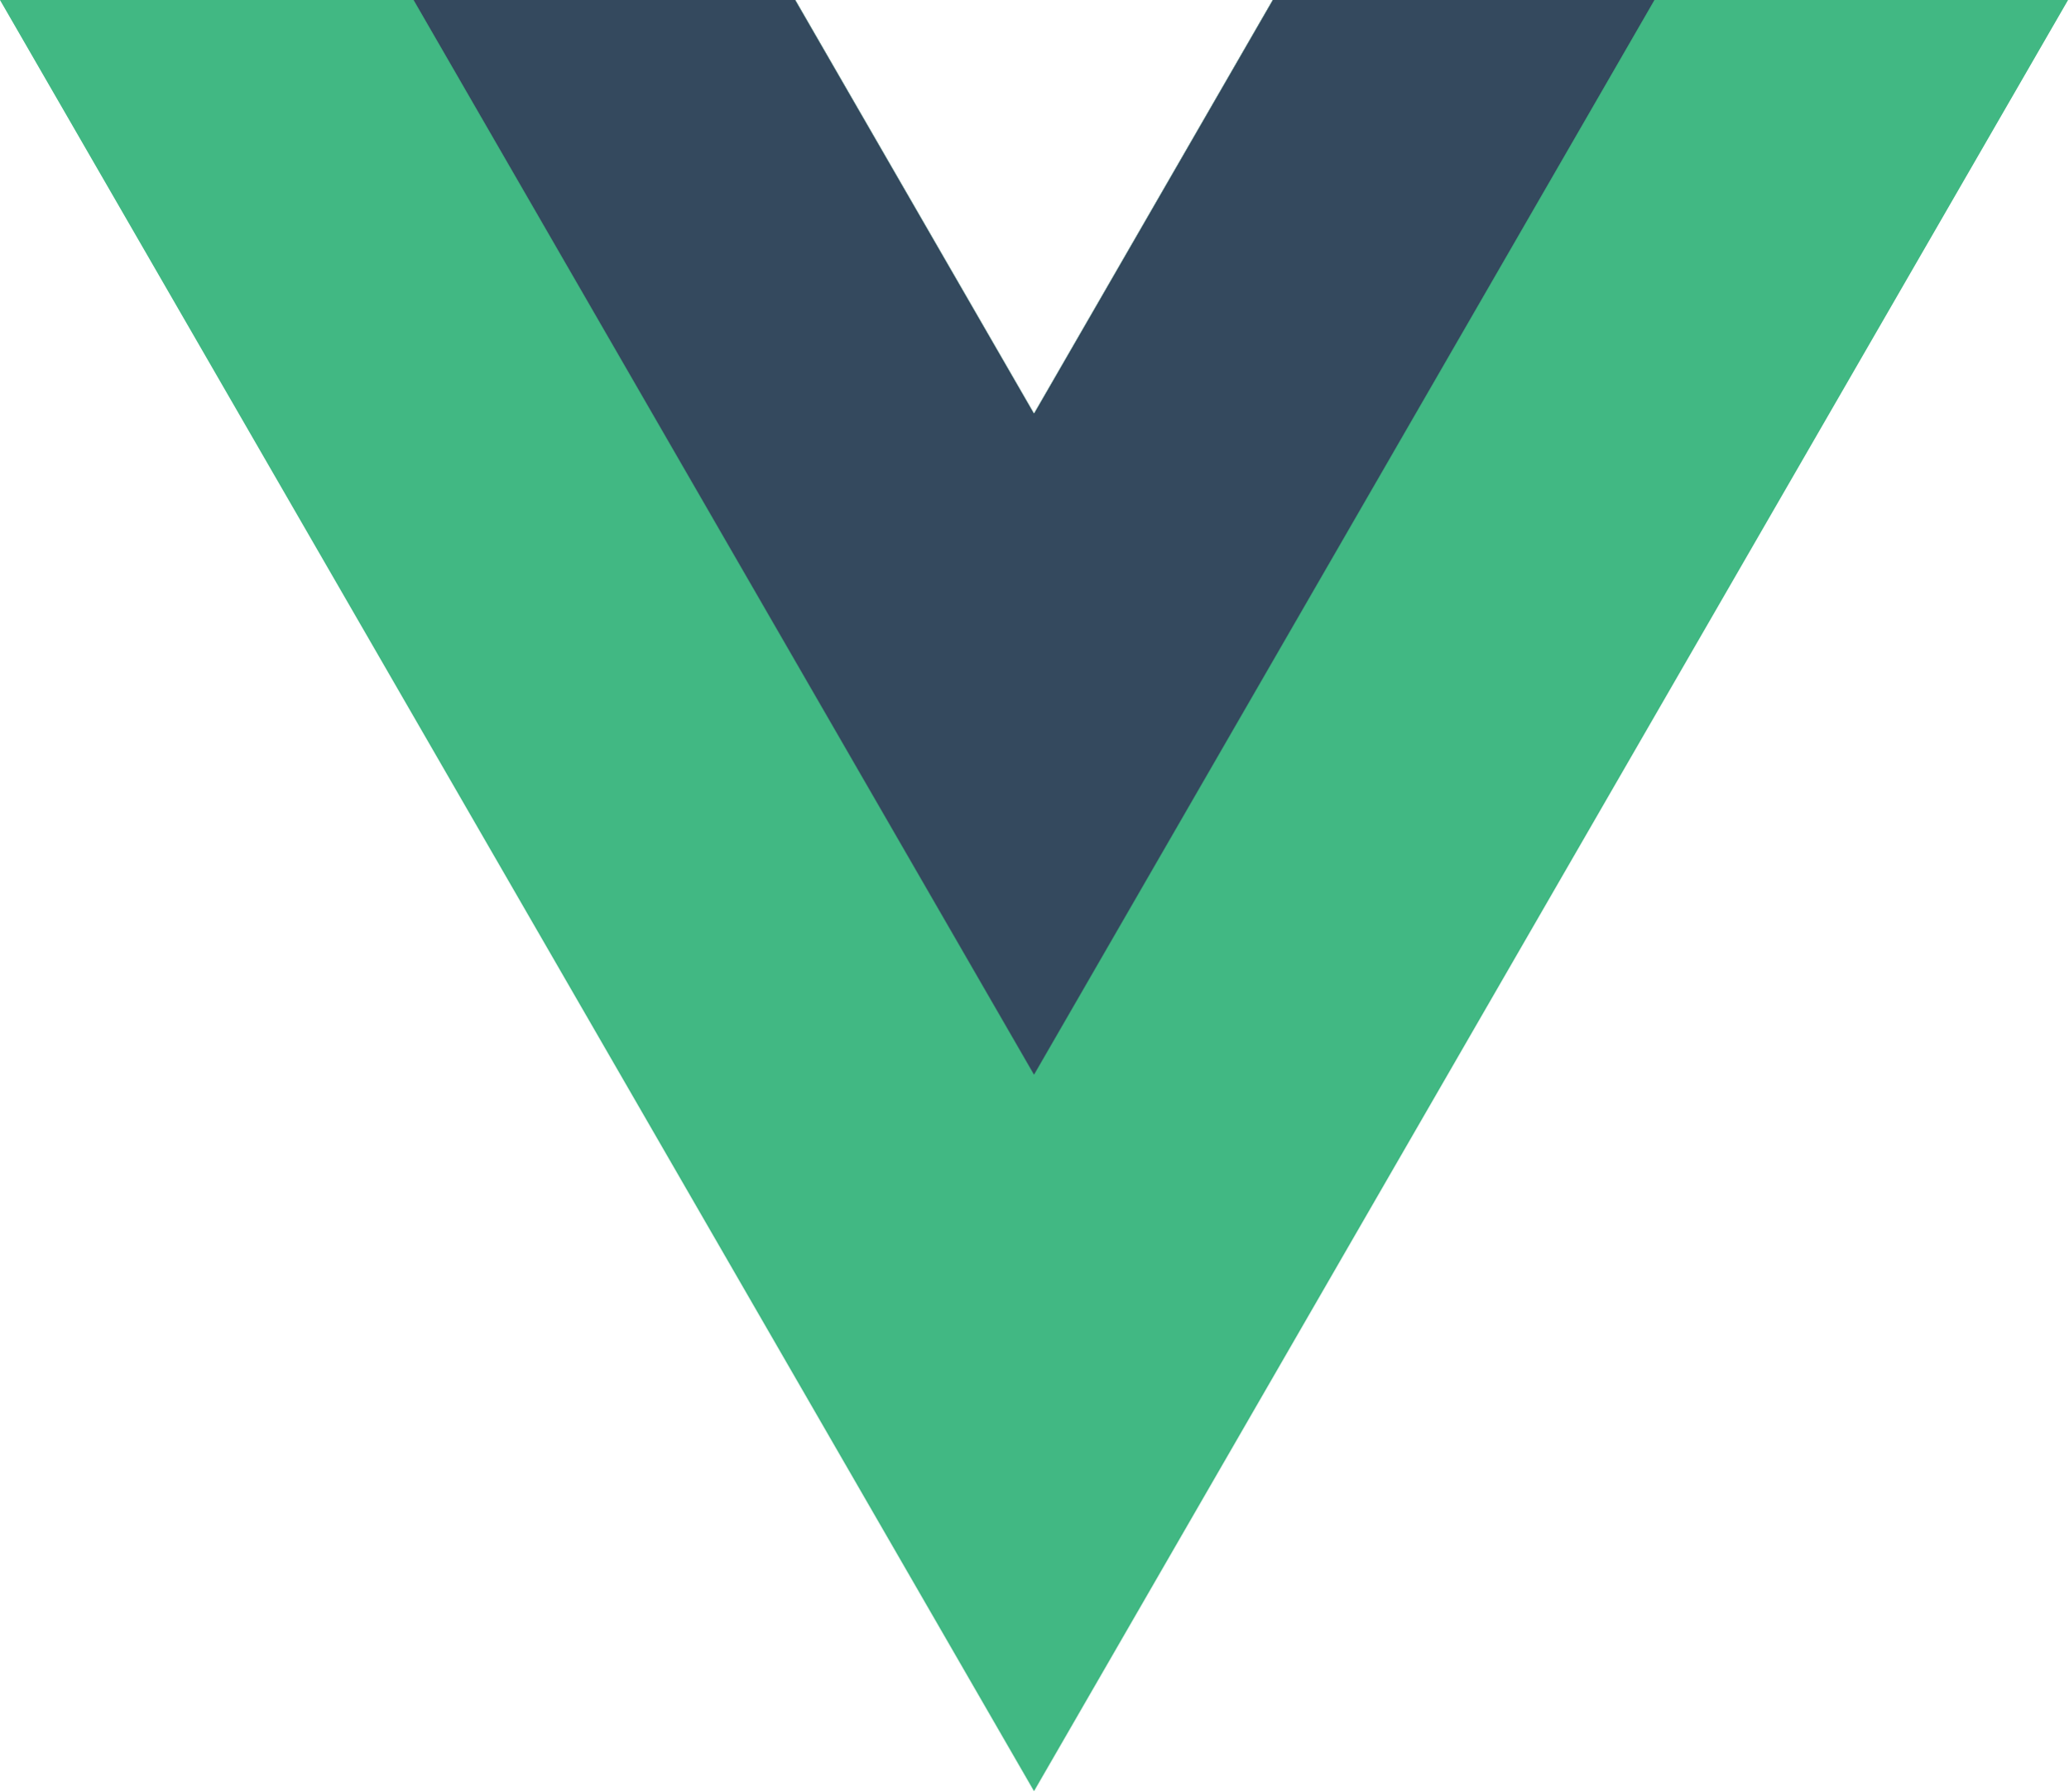
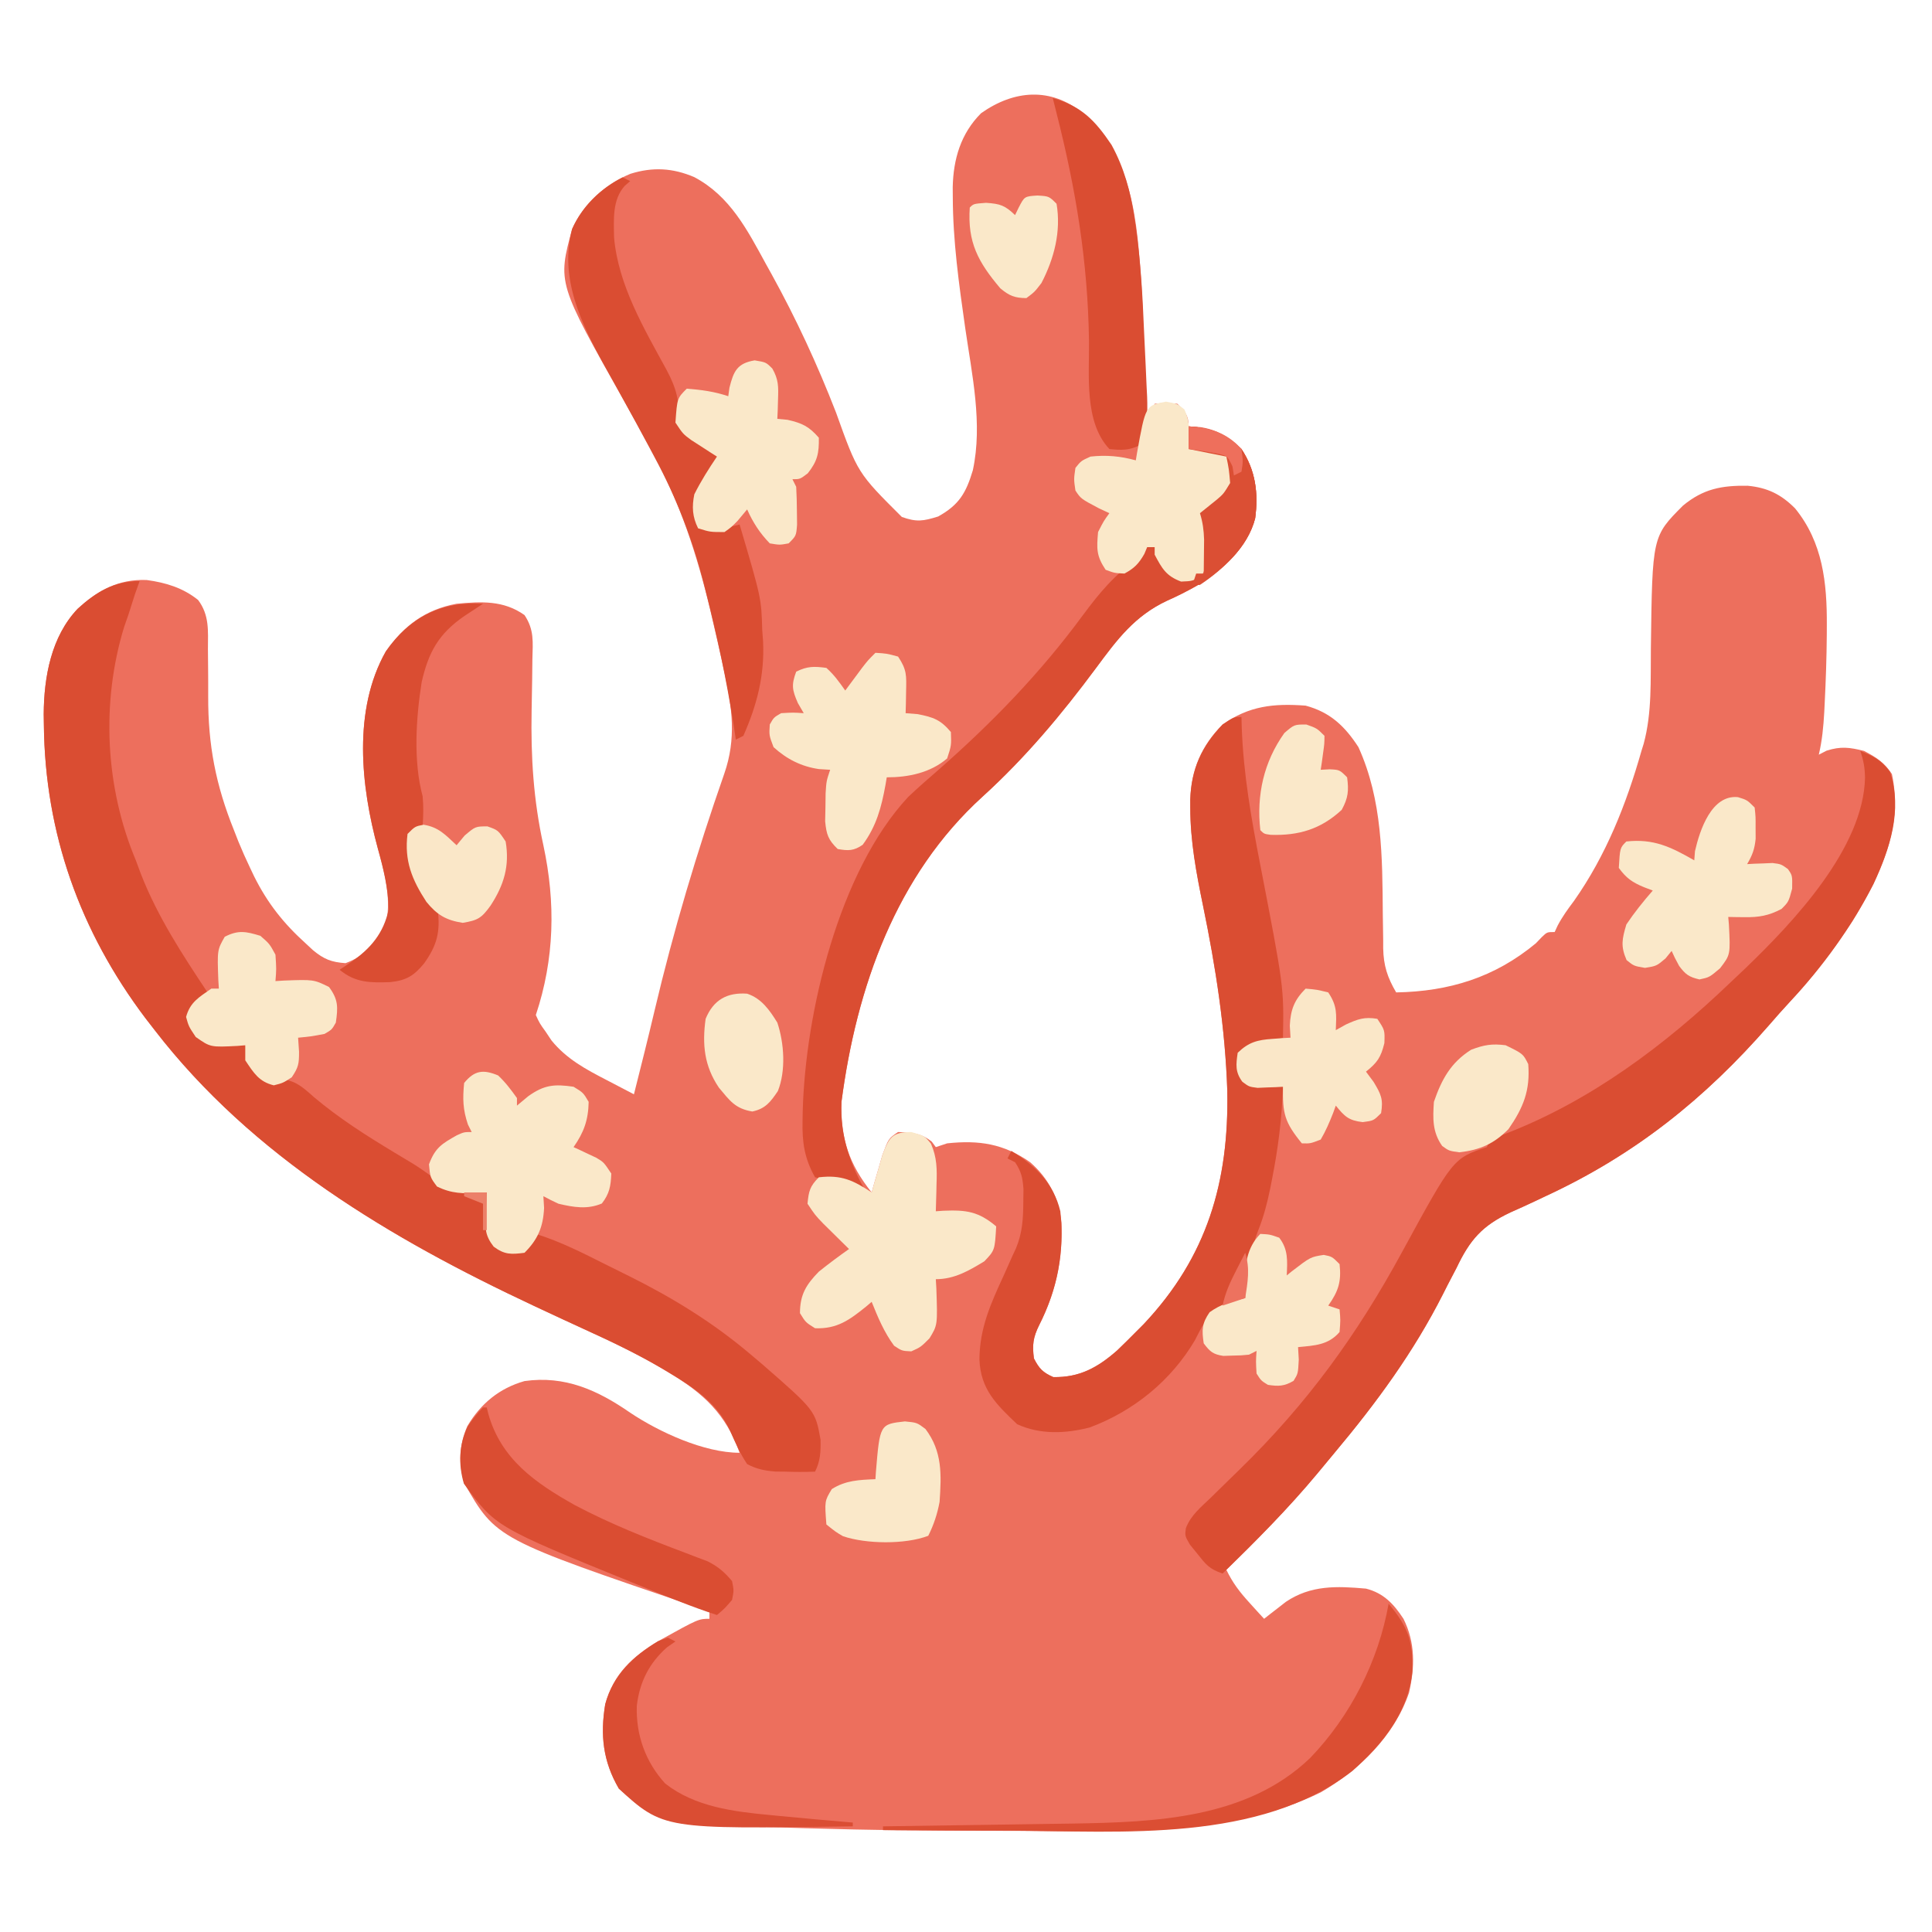
- <svg xmlns="http://www.w3.org/2000/svg" viewBox="0 0 261.76 226.69">
-   <path d="M161.096.001l-30.225 52.351L100.647.001H-.005l130.877 226.688L261.749.001z" fill="#41b883" />
-   <path d="M161.096.001l-30.225 52.351L100.647.001H52.346l78.526 136.01L209.398.001z" fill="#34495e" />
+ <svg xmlns="http://www.w3.org/2000/svg" version="1.1" width="512" height="512">
+   <path d="M0 0 C13.359 11.73 14.339 28.775 15.489 45.463 C16.17 56.974 16.206 68.474 16 80 C16.66 80 17.32 80 18 80 C18.33 79.01 18.66 78.02 19 77 C21.812 76.75 21.812 76.75 25 77 C27.04 79.04 28 80.083 28 83 C29.011 83.062 30.021 83.124 31.062 83.188 C35.588 83.848 38.726 85.862 42 89 C45.749 94.624 46.52 100.788 45.625 107.375 C43.572 115.299 36.889 121.112 30.125 125.25 C27.569 126.69 25.029 127.987 22.344 129.168 C13.672 133.217 9.033 139.503 3.473 147.014 C-5.642 159.302 -15.288 170.827 -26.625 181.125 C-49.521 201.928 -60.004 231.59 -64 262 C-64.373 271.524 -61.939 278.616 -56 286 C-55.746 285.096 -55.492 284.193 -55.23 283.262 C-54.714 281.492 -54.714 281.492 -54.188 279.688 C-53.851 278.516 -53.515 277.344 -53.168 276.137 C-51.52 271.711 -51.52 271.711 -49 270 C-45.377 270.129 -42.93 270.25 -40.062 272.562 C-39.712 273.037 -39.361 273.511 -39 274 C-38.01 273.67 -37.02 273.34 -36 273 C-27.552 272.1 -21.03 273.09 -14 278 C-9.051 282.331 -6.347 287.641 -5.68 294.102 C-5.356 303.841 -7.198 312.477 -11.613 321.18 C-13.223 324.453 -13.47 326.397 -13 330 C-11.614 332.7 -10.648 333.714 -7.875 334.938 C-0.923 335.089 3.916 332.404 9.062 327.875 C10.73 326.272 12.376 324.647 14 323 C14.691 322.308 15.382 321.616 16.094 320.902 C32.898 303.065 38.695 283.236 38.246 259.113 C37.706 242.491 35.162 226.256 31.812 210 C30.034 201.355 28.44 192.914 28.438 184.062 C28.435 183.343 28.433 182.623 28.431 181.881 C28.686 173.935 31.39 167.61 37 162 C44.059 157.035 50.563 156.376 59 157 C65.504 158.734 69.41 162.454 73 168 C79.372 182.03 79.337 197.168 79.456 212.253 C79.478 214.562 79.517 216.871 79.559 219.18 C79.559 220.225 79.559 220.225 79.559 221.292 C79.652 225.9 80.676 229.037 83 233 C97.057 232.743 109.091 229.045 120 220 C120.543 219.435 121.085 218.871 121.645 218.289 C123 217 123 217 125 217 C125.266 216.428 125.531 215.855 125.805 215.266 C127.058 212.891 128.512 210.895 130.125 208.75 C138.616 196.675 143.984 183.136 148 169 C148.291 168.065 148.291 168.065 148.589 167.11 C150.837 158.855 150.392 150.115 150.5 141.625 C150.877 112.142 150.877 112.142 159 104 C164.394 99.529 169.299 98.631 176.148 98.73 C181.387 99.226 185.018 101.004 188.719 104.73 C196.069 113.756 197.192 124.465 197.125 135.75 C197.122 136.565 197.12 137.381 197.117 138.221 C197.071 144.28 196.868 150.324 196.562 156.375 C196.523 157.165 196.484 157.955 196.444 158.769 C196.228 162.593 195.884 166.269 195 170 C195.681 169.649 196.361 169.299 197.062 168.938 C200.852 167.728 203.147 168.054 207 169 C210.239 170.711 212.377 172.037 214.375 175.125 C217.433 189.192 211.246 202.219 204 214 C199.014 221.678 193.564 228.835 187.301 235.523 C185.406 237.562 183.58 239.633 181.762 241.738 C164.767 261.211 146.28 275.994 122.863 286.875 C121.792 287.382 120.721 287.89 119.617 288.412 C117.506 289.405 115.384 290.373 113.248 291.312 C105.767 294.84 102.52 298.593 99 306 C98.206 307.524 97.411 309.048 96.613 310.57 C96.238 311.313 95.864 312.056 95.477 312.821 C87.64 328.324 77.739 341.811 66.601 355.09 C65.07 356.916 63.552 358.752 62.035 360.59 C54.536 369.584 46.379 377.827 38 386 C39.63 389.438 41.553 391.93 44.125 394.75 C44.849 395.549 45.574 396.348 46.32 397.172 C46.875 397.775 47.429 398.378 48 399 C48.519 398.59 49.039 398.18 49.574 397.758 C50.272 397.219 50.969 396.68 51.688 396.125 C52.372 395.591 53.056 395.058 53.762 394.508 C60.384 390.047 67.252 390.312 75 391 C79.678 392.187 82.34 395.047 84.938 399 C88.1 405.377 87.968 411.759 86.406 418.602 C82.47 430.081 73.29 438.993 63 445 C38.516 456.961 8.903 455.32 -17.646 455.196 C-20.506 455.185 -23.366 455.185 -26.226 455.186 C-41.489 455.185 -56.74 454.995 -71.996 454.539 C-72.684 454.519 -73.372 454.499 -74.081 454.478 C-112.775 453.321 -112.775 453.321 -123 444 C-127.205 436.792 -127.959 429.821 -126.609 421.629 C-124.444 413.619 -119.234 408.805 -112.211 404.723 C-101.879 399 -101.879 399 -99 399 C-99 398.34 -99 397.68 -99 397 C-99.854 396.722 -100.708 396.445 -101.588 396.159 C-155.519 377.842 -155.519 377.842 -164 363 C-165.464 357.687 -165.363 352.979 -163.141 347.918 C-159.608 341.978 -154.665 337.888 -148 336 C-137.302 334.491 -128.672 338.372 -120 344.375 C-112.322 349.512 -100.4 355 -91 355 C-94.59 344.796 -100.58 339.216 -109.77 333.734 C-110.423 333.344 -111.077 332.953 -111.751 332.55 C-118.378 328.666 -125.248 325.407 -132.233 322.227 C-135.959 320.527 -139.669 318.793 -143.379 317.059 C-144.117 316.714 -144.856 316.369 -145.617 316.013 C-183.357 298.323 -220.186 276.474 -246 243 C-246.803 241.964 -247.606 240.927 -248.434 239.859 C-265.799 216.851 -275.082 190.857 -275.375 162.062 C-275.389 161.128 -275.403 160.193 -275.417 159.23 C-275.349 149.379 -273.433 138.731 -266.434 131.348 C-261.11 126.477 -255.558 123.392 -248.117 123.711 C-243.03 124.406 -238.528 125.777 -234.5 129 C-231.473 133.036 -231.881 137.163 -231.895 141.973 C-231.881 143.613 -231.866 145.253 -231.85 146.893 C-231.827 149.453 -231.812 152.011 -231.825 154.572 C-231.872 167.452 -229.814 178.056 -225 190 C-224.612 190.994 -224.225 191.988 -223.825 193.011 C-222.866 195.359 -221.843 197.65 -220.75 199.938 C-220.375 200.724 -220 201.51 -219.614 202.321 C-216.112 209.331 -211.848 214.726 -206 220 C-205.359 220.596 -204.719 221.191 -204.059 221.805 C-201.165 224.2 -199.193 224.986 -195.438 225.25 C-189.816 223.206 -187.182 219.363 -184.562 214.125 C-183.38 207.558 -185.114 201.193 -186.867 194.859 C-191.378 178.34 -193.524 158.146 -184.75 142.625 C-179.986 135.805 -174.249 131.528 -166 130 C-159.48 129.395 -153.548 129.058 -148 133 C-145.391 136.914 -145.802 140.137 -145.91 144.664 C-145.931 146.445 -145.951 148.227 -145.971 150.008 C-146.014 152.794 -146.062 155.579 -146.116 158.365 C-146.341 170.635 -145.632 182.003 -143 194 C-139.725 209.256 -140.037 224.112 -145 239 C-143.977 241.216 -143.977 241.216 -142.375 243.438 C-141.867 244.199 -141.359 244.961 -140.836 245.746 C-136.823 250.672 -131.728 253.386 -126.188 256.25 C-124.905 256.919 -123.623 257.588 -122.341 258.257 C-121.239 258.832 -120.136 259.407 -119 260 C-117.141 252.63 -115.287 245.26 -113.543 237.862 C-108.504 216.514 -102.302 195.782 -95.072 175.074 C-91.814 165.734 -92.959 157.538 -95.062 148 C-95.286 146.971 -95.509 145.942 -95.739 144.882 C-96.471 141.583 -97.229 138.291 -98 135 C-98.257 133.898 -98.514 132.797 -98.779 131.662 C-102.304 116.87 -106.752 103.38 -114 90 C-114.407 89.248 -114.813 88.496 -115.232 87.722 C-117.292 83.94 -119.387 80.179 -121.504 76.43 C-139.25 44.997 -139.25 44.997 -135.379 30.707 C-132.443 23.96 -126.682 18.865 -119.938 16.062 C-114.017 14.204 -108.711 14.512 -103.031 16.926 C-93.523 21.954 -88.969 30.912 -84 40 C-83.535 40.836 -83.071 41.673 -82.592 42.534 C-75.983 54.496 -70.395 66.588 -65.444 79.323 C-59.702 95.345 -59.702 95.345 -48 107 C-44.063 108.394 -42.383 108.119 -38.375 106.875 C-32.808 103.782 -30.98 100.615 -29.188 94.625 C-26.522 82.306 -29.435 69.209 -31.214 56.882 C-32.862 45.329 -34.482 33.817 -34.5 22.125 C-34.506 21.29 -34.512 20.456 -34.518 19.595 C-34.362 12.171 -32.379 5.379 -27 0 C-18.259 -6.175 -8.504 -6.958 0 0 Z " fill="#ED6F5D" transform="translate(287,30)" />
+   <path d="M0 0 C-0.412 1.155 -0.825 2.31 -1.25 3.5 C-1.836 5.332 -2.419 7.166 -3 9 C-3.36 10.025 -3.719 11.05 -4.09 12.105 C-10.262 32.248 -9.109 54.675 -1 74 C-0.555 75.198 -0.111 76.395 0.348 77.629 C4.731 88.861 11.333 99 18 109 C17.319 109.516 16.639 110.031 15.938 110.562 C13.615 112.954 13.615 112.954 14.062 116.625 C14.675 120.255 14.675 120.255 18 122 C20.509 122.456 20.509 122.456 23.188 122.625 C24.089 122.7 24.99 122.775 25.918 122.852 C26.949 122.925 26.949 122.925 28 123 C28.454 124.114 28.907 125.228 29.375 126.375 C30.725 129.962 30.725 129.962 33 132 C34.07 131.945 35.14 131.889 36.242 131.832 C40.864 132.039 42.838 133.733 46.125 136.688 C52.864 142.374 60.083 146.951 67.627 151.495 C68.481 152.01 69.335 152.524 70.215 153.055 C71.035 153.548 71.855 154.041 72.7 154.549 C74.82 155.886 76.797 157.315 78.789 158.832 C82 161 83.638 161.656 87.438 161.812 C88.302 161.86 89.167 161.908 90.059 161.957 C90.699 161.971 91.34 161.985 92 162 C92.056 163.247 92.056 163.247 92.113 164.52 C92.179 165.606 92.245 166.693 92.312 167.812 C92.371 168.891 92.429 169.97 92.488 171.082 C92.775 173.979 92.775 173.979 94.355 175.859 C96.97 177.673 98.92 177.449 102 177 C103.913 175.119 103.913 175.119 105 173 C111.563 175.032 117.545 178.105 123.666 181.175 C125.661 182.174 127.661 183.163 129.662 184.15 C141.34 189.96 152.03 196.531 162 205 C162.932 205.785 163.864 206.57 164.824 207.379 C179.071 219.799 179.071 219.799 180.457 227.559 C180.513 230.728 180.427 233.147 179 236 C176.305 236.1 173.691 236.095 171 236 C169.739 235.988 169.739 235.988 168.453 235.977 C165.559 235.722 163.583 235.353 161 234 C159.092 231.147 157.819 228.246 156.457 225.098 C153.024 217.799 147.004 213.793 140.238 209.746 C139.584 209.355 138.929 208.963 138.255 208.56 C131.627 204.669 124.755 201.409 117.767 198.227 C114.041 196.527 110.331 194.793 106.621 193.059 C105.883 192.714 105.144 192.369 104.383 192.013 C66.643 174.323 29.814 152.474 4 119 C3.197 117.964 2.394 116.927 1.566 115.859 C-15.799 92.851 -25.082 66.857 -25.375 38.062 C-25.389 37.128 -25.403 36.193 -25.417 35.23 C-25.349 25.379 -23.433 14.731 -16.434 7.348 C-11.53 2.861 -6.808 0 0 0 Z " fill="#DA4D32" transform="translate(37,154)" />
+   <path d="M0 0 C3.512 1.405 5.62 2.48 7.875 5.562 C11.236 15.833 7.866 25.72 3.527 35.227 C-2.372 46.69 -9.896 57.122 -18.699 66.523 C-20.594 68.562 -22.42 70.633 -24.238 72.738 C-41.233 92.211 -59.72 106.994 -83.137 117.875 C-84.208 118.382 -85.279 118.89 -86.383 119.412 C-88.494 120.405 -90.616 121.373 -92.752 122.312 C-100.233 125.84 -103.48 129.593 -107 137 C-107.794 138.524 -108.589 140.048 -109.387 141.57 C-109.762 142.313 -110.136 143.056 -110.523 143.821 C-118.361 159.326 -128.264 172.813 -139.403 186.095 C-140.922 187.907 -142.426 189.73 -143.93 191.555 C-151.73 200.927 -160.275 209.492 -169 218 C-172.55 216.817 -173.456 215.583 -175.75 212.688 C-176.701 211.518 -176.701 211.518 -177.672 210.324 C-179 208 -179 208 -178.742 206.033 C-177.486 202.592 -174.682 200.362 -172.094 197.871 C-171.196 196.986 -171.196 196.986 -170.279 196.084 C-168.36 194.195 -166.431 192.315 -164.5 190.438 C-146.599 172.991 -133.376 154.765 -121.441 132.807 C-107.904 107.968 -107.904 107.968 -99 105 C-98.67 104.34 -98.34 103.68 -98 103 C-96.312 102.246 -96.312 102.246 -94 101.438 C-71.491 92.763 -51.789 77.998 -34.492 61.429 C-33.118 60.113 -31.734 58.81 -30.348 57.508 C-17.561 45.186 0.833 25.713 1.25 7.125 C1.191 4.375 0.888 2.664 0 0 Z " fill="#DA4D32" transform="translate(493,199)" />
+   <path d="M0 0 C0.027 0.973 0.053 1.945 0.08 2.948 C0.541 15.191 2.6 26.93 4.938 38.938 C11.25 71.611 11.25 71.611 11 85 C10.29 85.205 9.579 85.41 8.848 85.621 C7.929 85.891 7.009 86.16 6.062 86.438 C5.146 86.704 4.229 86.971 3.285 87.246 C1.06 87.79 1.06 87.79 0 89 C-0.25 91.958 -0.25 91.958 0 95 C2.398 97.398 3.333 97.343 6.625 97.625 C7.442 97.7 8.26 97.775 9.102 97.852 C10.041 97.925 10.041 97.925 11 98 C10.725 106.295 9.735 114.245 8.125 122.375 C7.883 123.622 7.883 123.622 7.636 124.894 C6.832 128.797 5.895 132.448 4.406 136.148 C2.933 139.854 2.612 143.258 2.375 147.25 C1.914 150.938 1.914 150.938 1 154 C-1.185 155.641 -3.099 156.205 -5.707 156.98 C-9.438 158.64 -10.488 161.722 -12.352 165.207 C-18.685 175.938 -28.627 183.982 -40.25 188.305 C-46.717 189.94 -53.318 190.219 -59.438 187.438 C-64.994 182.152 -69.117 178.204 -69.438 170.312 C-69.391 161.948 -66.439 155.459 -63 148 C-62.228 146.271 -61.457 144.542 -60.688 142.812 C-60.382 142.159 -60.076 141.505 -59.762 140.832 C-58.043 136.699 -57.838 132.97 -57.812 128.5 C-57.798 127.376 -57.784 126.252 -57.77 125.094 C-57.992 122.107 -58.345 120.462 -60 118 C-60.66 117.67 -61.32 117.34 -62 117 C-61.505 116.01 -61.505 116.01 -61 115 C-54.633 118.907 -49.793 123.53 -48 131 C-46.875 141.771 -48.716 151.527 -53.613 161.18 C-55.223 164.453 -55.47 166.397 -55 170 C-53.614 172.7 -52.648 173.714 -49.875 174.938 C-42.923 175.089 -38.084 172.404 -32.938 167.875 C-31.27 166.272 -29.624 164.647 -28 163 C-26.964 161.962 -26.964 161.962 -25.906 160.902 C-9.102 143.065 -3.305 123.236 -3.754 99.113 C-4.294 82.491 -6.838 66.256 -10.188 50 C-11.966 41.355 -13.56 32.914 -13.562 24.062 C-13.565 23.343 -13.567 22.623 -13.569 21.881 C-13.309 13.777 -10.501 7.776 -5 2 C-2 0 -2 0 0 0 Z " fill="#DA4D32" transform="translate(329,190)" />
+   <path d="M0 0 C5.896 0.361 9.698 1.876 14 6 C17.749 11.624 18.52 17.788 17.625 24.375 C15.572 32.299 8.889 38.112 2.125 42.25 C-0.431 43.69 -2.971 44.987 -5.656 46.168 C-14.328 50.217 -18.967 56.503 -24.527 64.014 C-33.642 76.302 -43.288 87.827 -54.625 98.125 C-77.521 118.928 -88.004 148.59 -92 179 C-92.35 187.464 -90.085 194.607 -86 202 C-86.66 201.691 -87.32 201.381 -88 201.062 C-90.707 200.104 -92.334 199.915 -95.125 199.812 C-96.404 199.544 -97.683 199.276 -99 199 C-101.839 193.985 -102.459 189.624 -102.312 183.875 C-102.3 183.125 -102.287 182.375 -102.274 181.602 C-101.599 155.431 -92.687 117.857 -74.285 98.16 C-71.642 95.661 -68.907 93.284 -66.161 90.898 C-51.917 78.386 -39.246 65.287 -28 50 C-23.672 44.177 -19.622 39.233 -13.566 35.156 C-11.845 34.069 -11.845 34.069 -11 32 C-10.34 32 -9.68 32 -9 32 C-8.464 33.134 -7.928 34.269 -7.375 35.438 C-5.68 38.424 -5.366 38.88 -1.938 40 C1.063 40.155 1.063 40.155 4 39 C4.027 37.083 4.046 35.167 4.062 33.25 C4.074 32.183 4.086 31.115 4.098 30.016 C4.015 27.466 3.746 25.421 3 23 C4.497 21.796 5.995 20.591 7.492 19.387 C9.253 17.877 9.253 17.877 11 15 C10.683 11.361 10.683 11.361 10 8 C5.05 7.01 5.05 7.01 0 6 C0 4.02 0 2.04 0 0 Z " fill="#DA4D32" transform="translate(315,113)" />
+   <path d="M0 0 C3.5 1 3.5 1 5.207 3.074 C6.818 6.72 6.833 9.911 6.688 13.812 C6.667 14.852 6.667 14.852 6.646 15.912 C6.611 17.608 6.558 19.304 6.5 21 C7.152 20.954 7.805 20.907 8.477 20.859 C14.58 20.607 17.797 21.039 22.5 25 C22.135 31.328 22.135 31.328 19.375 34.25 C15.263 36.753 11.424 39 6.5 39 C6.546 39.797 6.593 40.593 6.641 41.414 C6.972 51.157 6.972 51.157 4.812 54.688 C2.5 57 2.5 57 0 58.125 C-2.5 58 -2.5 58 -4.562 56.625 C-7.22 53.024 -8.838 49.138 -10.5 45 C-11.244 45.632 -11.244 45.632 -12.004 46.277 C-16.361 49.791 -19.652 52.225 -25.5 52 C-28 50.438 -28 50.438 -29.5 48 C-29.5 43.091 -27.867 40.454 -24.5 37 C-21.898 34.905 -19.228 32.927 -16.5 31 C-17.126 30.385 -17.753 29.77 -18.398 29.137 C-19.624 27.924 -19.624 27.924 -20.875 26.688 C-21.687 25.887 -22.499 25.086 -23.336 24.262 C-25.5 22 -25.5 22 -27.5 19 C-27.176 15.678 -26.892 14.392 -24.5 12 C-18.458 11.289 -15.401 12.799 -10.5 16 C-10.119 14.645 -10.119 14.645 -9.73 13.262 C-9.386 12.082 -9.042 10.903 -8.688 9.688 C-8.351 8.516 -8.015 7.344 -7.668 6.137 C-5.928 1.465 -5.092 0 0 0 Z " fill="#FAE8C9" transform="translate(241.5,300)" />
+   <path d="M0 0 C0.66 0.33 1.32 0.66 2 1 C1.288 1.619 1.288 1.619 0.562 2.25 C-2.765 5.977 -2.339 11.13 -2.27 15.891 C-1.172 28.549 5.661 40.029 11.629 50.992 C14.361 56.113 15 59.131 15 65 C18.078 68.893 21.843 71.39 26 74 C25.567 74.617 25.134 75.235 24.688 75.871 C20.683 81.961 19.296 85.724 20 93 C23.87 93.074 27.274 93.047 31 92 C36.765 111.53 36.765 111.53 37 120 C37.073 120.977 37.147 121.954 37.223 122.961 C37.649 131.995 35.622 139.789 32 148 C31.34 148.33 30.68 148.66 30 149 C29.706 147.049 29.706 147.049 29.406 145.059 C27.521 133.155 25.045 121.482 22.062 109.812 C21.9 109.163 21.737 108.514 21.569 107.844 C18.555 95.89 14.281 84.963 8.438 74.125 C8.018 73.336 7.599 72.547 7.167 71.735 C4.757 67.215 2.301 62.722 -0.176 58.238 C-0.708 57.272 -1.24 56.306 -1.789 55.31 C-2.816 53.449 -3.849 51.591 -4.889 49.737 C-11.025 38.644 -16.819 26.648 -13.387 13.684 C-10.775 7.804 -5.751 2.875 0 0 Z " fill="#DA4D32" transform="translate(165,47)" />
+   <path d="M0 0 C1.996 1.876 3.388 3.743 5 6 C5 6.66 5 7.32 5 8 C5.99 7.175 6.98 6.35 8 5.5 C12.221 2.495 14.891 2.246 20 3 C22.562 4.562 22.562 4.562 24 7 C23.912 11.826 22.744 15.062 20 19 C20.831 19.381 20.831 19.381 21.68 19.77 C22.766 20.286 22.766 20.286 23.875 20.812 C24.594 21.149 25.314 21.485 26.055 21.832 C28 23 28 23 30 26 C29.862 29.308 29.542 31.3 27.5 33.938 C23.64 35.578 20.023 34.942 16 34 C14.646 33.376 13.305 32.721 12 32 C12.062 33.031 12.124 34.062 12.188 35.125 C11.945 40.145 10.557 43.443 7 47 C3.474 47.46 1.708 47.53 -1.18 45.367 C-3.534 42.305 -3.416 40.564 -3.25 36.75 C-3.214 35.672 -3.178 34.595 -3.141 33.484 C-3.094 32.665 -3.048 31.845 -3 31 C-3.664 31.046 -4.328 31.093 -5.012 31.141 C-9.325 31.317 -12.257 31.364 -16.188 29.438 C-18 27 -18 27 -18.312 23.562 C-16.687 19.151 -14.884 18.09 -10.91 15.848 C-9 15 -9 15 -7 15 C-7.33 14.34 -7.66 13.68 -8 13 C-9.339 8.984 -9.41 6.236 -9 2 C-6.25 -1.362 -3.942 -1.634 0 0 Z " fill="#FAE8C9" transform="translate(132,285)" />
+   <path d="M0 0 C3 0.188 3 0.188 6 1 C8.351 4.527 8.214 6.029 8.125 10.188 C8.107 11.274 8.089 12.361 8.07 13.48 C8.047 14.312 8.024 15.143 8 16 C9.052 16.082 10.104 16.165 11.188 16.25 C15.372 17.073 17.254 17.739 20 21 C20.125 24.562 20.125 24.562 19 28 C14.538 31.806 8.749 33 3 33 C2.836 33.978 2.836 33.978 2.668 34.977 C1.584 40.954 0.276 45.896 -3.375 50.875 C-5.739 52.512 -7.196 52.491 -10 52 C-12.521 49.563 -12.982 48.18 -13.328 44.652 C-13.302 43.426 -13.277 42.201 -13.25 40.938 C-13.235 39.709 -13.219 38.481 -13.203 37.215 C-13 34 -13 34 -12 31 C-12.99 30.938 -13.98 30.876 -15 30.812 C-19.673 30.126 -23.505 28.173 -27 25 C-28.188 21.875 -28.188 21.875 -28 19 C-26.938 17.125 -26.938 17.125 -25 16 C-21.812 15.812 -21.812 15.812 -19 16 C-19.516 15.113 -20.031 14.226 -20.562 13.312 C-22.083 9.809 -22.308 8.521 -21 5 C-18.074 3.537 -16.244 3.555 -13 4 C-10.945 5.831 -9.609 7.729 -8 10 C-7.59 9.446 -7.18 8.891 -6.758 8.32 C-6.219 7.596 -5.68 6.871 -5.125 6.125 C-4.591 5.406 -4.058 4.686 -3.508 3.945 C-2 2 -2 2 0 0 Z " fill="#FAE8C9" transform="translate(232,173)" />
+   <path d="M0 0 C2.438 0.75 2.438 0.75 4.438 2.75 C4.703 5.211 4.703 5.211 4.688 8.125 C4.695 9.56 4.695 9.56 4.703 11.023 C4.436 13.761 3.835 15.41 2.438 17.75 C3.36 17.698 3.36 17.698 4.301 17.645 C5.109 17.617 5.917 17.59 6.75 17.562 C7.951 17.51 7.951 17.51 9.176 17.457 C11.438 17.75 11.438 17.75 13.234 19.043 C14.438 20.75 14.438 20.75 14.375 24.25 C13.438 27.75 13.438 27.75 11.562 29.625 C8.164 31.424 5.534 31.867 1.75 31.812 C0.538 31.799 0.538 31.799 -0.699 31.785 C-1.314 31.774 -1.929 31.762 -2.562 31.75 C-2.504 32.402 -2.446 33.055 -2.387 33.727 C-1.972 41.763 -1.972 41.763 -4.75 45.375 C-7.562 47.75 -7.562 47.75 -10.188 48.312 C-12.975 47.652 -13.856 47.025 -15.562 44.75 C-16.75 42.562 -16.75 42.562 -17.562 40.75 C-18.099 41.41 -18.635 42.07 -19.188 42.75 C-21.562 44.75 -21.562 44.75 -24.625 45.25 C-27.562 44.75 -27.562 44.75 -29.5 43.188 C-31.112 39.488 -30.708 37.633 -29.562 33.75 C-27.436 30.563 -25.073 27.64 -22.562 24.75 C-23.339 24.456 -24.115 24.162 -24.914 23.859 C-28.002 22.566 -29.598 21.47 -31.562 18.75 C-31.25 13.438 -31.25 13.438 -29.562 11.75 C-22.344 10.963 -17.768 13.189 -11.562 16.75 C-11.47 15.543 -11.47 15.543 -11.375 14.312 C-10.094 8.698 -6.976 -0.681 0 0 Z " fill="#FAE8C9" transform="translate(460.5625,211.25)" />
+   <path d="M0 0 C-1.628 1.085 -3.258 2.166 -4.902 3.227 C-11.721 7.912 -14.424 12.757 -16.25 20.75 C-17.75 30.162 -18.509 41.729 -16 51 C-15.728 53.769 -15.819 56.19 -16 59 C-16.99 59.66 -17.98 60.32 -19 61 C-20.009 68.06 -17.668 73.02 -14 79 C-13.34 79.66 -12.68 80.32 -12 81 C-11.283 86.941 -12.132 90.414 -15.598 95.301 C-18.309 98.586 -20.308 99.821 -24.586 100.273 C-29.82 100.456 -33.787 100.486 -38 97 C-36.515 96.01 -36.515 96.01 -35 95 C-29.785 91.339 -26.353 87.381 -25 81 C-25.109 75.429 -26.389 70.201 -27.867 64.859 C-32.378 48.34 -34.524 28.146 -25.75 12.625 C-19.426 3.572 -11.045 -0.705 0 0 Z " fill="#DA4D32" transform="translate(128,160)" />
+   <path d="M0 0 C7.662 2.138 11.244 5.983 15.57 12.391 C18.924 18.512 20.579 24.733 21.605 31.574 C21.73 32.387 21.854 33.2 21.983 34.038 C23.31 43.288 23.808 52.572 24.191 61.903 C24.314 64.856 24.462 67.808 24.611 70.76 C24.697 72.659 24.781 74.558 24.863 76.457 C24.908 77.329 24.953 78.201 24.999 79.099 C25.174 83.819 25.018 87.61 23 92 C20.171 93.414 18.126 93.319 15 93 C8.248 85.816 9.715 73.409 9.594 64.21 C9.285 43.376 6.129 24.173 1 4 C0.666 2.667 0.333 1.334 0 0 Z " fill="#DA4D32" transform="translate(279,26)" />
+   <path d="M0 0 C3 0.562 3 0.562 4.875 2.062 C6.505 5.685 6.198 8.608 6 12.562 C7.237 12.48 8.475 12.398 9.75 12.312 C12.895 12.318 13.801 12.428 16.5 14.25 C18 16.562 18 16.562 18.625 18.875 C17.666 22.997 15.004 25.667 12 28.562 C11.01 29.058 11.01 29.058 10 29.562 C10.238 30.398 10.238 30.398 10.48 31.25 C11.628 36.36 12.135 41.685 9.375 46.25 C7 47.562 7 47.562 4 47.688 C0.03 46.199 -1.045 44.246 -3 40.562 C-3 39.903 -3 39.242 -3 38.562 C-3.66 38.562 -4.32 38.562 -5 38.562 C-5.247 39.161 -5.495 39.759 -5.75 40.375 C-7.224 42.955 -8.387 44.144 -11 45.562 C-13.625 45.438 -13.625 45.438 -16 44.562 C-18.484 40.837 -18.38 38.975 -18 34.562 C-16.5 31.625 -16.5 31.625 -15 29.562 C-16.392 28.913 -16.392 28.913 -17.812 28.25 C-22.545 25.744 -22.545 25.744 -24 23.562 C-24.438 20.562 -24.438 20.562 -24 17.562 C-22.5 15.688 -22.5 15.688 -20 14.562 C-15.814 14.099 -12.052 14.441 -8 15.562 C-7.836 14.567 -7.836 14.567 -7.668 13.551 C-5.417 1.016 -5.417 1.016 0 0 Z " fill="#FAE8C9" transform="translate(309,106.4375)" />
+   <path d="M0 0 C3 0.5 3 0.5 4.676 2.172 C6.324 5.07 6.306 6.939 6.188 10.25 C6.16 11.235 6.133 12.22 6.105 13.234 C6.071 13.982 6.036 14.73 6 15.5 C7.33 15.624 7.33 15.624 8.688 15.75 C12.562 16.627 14.39 17.494 17 20.5 C17.073 24.606 16.628 26.71 14.062 29.938 C12 31.5 12 31.5 10 31.5 C10.33 32.16 10.66 32.82 11 33.5 C11.122 35.664 11.176 37.832 11.188 40 C11.202 41.165 11.216 42.331 11.23 43.531 C11 46.5 11 46.5 9 48.5 C6.625 48.938 6.625 48.938 4 48.5 C1.358 45.782 -0.464 42.956 -2 39.5 C-2.846 40.511 -3.691 41.521 -4.562 42.562 C-6.203 44.223 -6.203 44.223 -8 45.5 C-11.812 45.5 -11.812 45.5 -15 44.5 C-16.525 41.45 -16.662 38.784 -16 35.5 C-14.25 31.994 -12.193 28.744 -10 25.5 C-10.626 25.102 -11.253 24.703 -11.898 24.293 C-12.716 23.763 -13.533 23.233 -14.375 22.688 C-15.187 22.165 -15.999 21.643 -16.836 21.105 C-19 19.5 -19 19.5 -21 16.5 C-20.547 10.047 -20.547 10.047 -18 7.5 C-14.044 7.814 -10.755 8.248 -7 9.5 C-6.897 8.758 -6.794 8.015 -6.688 7.25 C-5.591 2.863 -4.633 0.772 0 0 Z " fill="#FAE8C9" transform="translate(200,95.5)" />
+   <path d="M0 0 C0.33 0 0.66 0 1 0 C1.135 0.557 1.271 1.114 1.41 1.688 C4.798 13.696 13.837 19.98 24.32 25.863 C33.747 30.856 43.595 34.746 53.571 38.499 C54.604 38.897 55.638 39.294 56.703 39.703 C57.628 40.05 58.552 40.397 59.505 40.755 C62.289 42.144 63.997 43.629 66 46 C66.5 48.5 66.5 48.5 66 51 C64 53.312 64 53.312 62 55 C55.513 52.896 49.249 50.324 42.938 47.75 C41.786 47.285 40.634 46.819 39.447 46.34 C3.332 31.634 3.332 31.634 -5.062 20.188 C-6.557 15.108 -6.391 9.893 -4.066 5.059 C-2.862 3.228 -1.552 1.552 0 0 Z " fill="#DA4D32" transform="translate(128,373)" />
+   <path d="M0 0 C2.938 0.25 2.938 0.25 6 1 C8.429 4.644 8.162 6.712 8 11 C8.887 10.505 9.774 10.01 10.688 9.5 C13.884 8.053 15.572 7.429 19 8 C21 11 21 11 20.875 14.438 C19.939 18.247 19.001 19.58 16 22 C16.66 22.887 17.32 23.774 18 24.688 C19.985 27.975 20.619 29.285 20 33 C18 35 18 35 15.125 35.375 C11.374 34.925 10.335 33.874 8 31 C7.769 31.638 7.539 32.276 7.301 32.934 C6.325 35.405 5.352 37.711 4 40 C1.25 41.062 1.25 41.062 -1 41 C-5.587 35.377 -6.115 33.112 -6 26 C-6.922 26.052 -6.922 26.052 -7.863 26.105 C-8.672 26.133 -9.48 26.16 -10.312 26.188 C-11.513 26.24 -11.513 26.24 -12.738 26.293 C-15 26 -15 26 -16.766 24.676 C-18.691 22.062 -18.458 20.141 -18 17 C-15.076 14.17 -12.75 13.576 -8.75 13.312 C-7.858 13.247 -6.966 13.181 -6.047 13.113 C-5.371 13.076 -4.696 13.039 -4 13 C-4.062 11.948 -4.124 10.896 -4.188 9.812 C-3.979 5.579 -3.013 3.013 0 0 Z " fill="#FAE7C8" transform="translate(346,262)" />
+   <path d="M0 0 C2.438 2.125 2.438 2.125 4 5 C4.25 8.812 4.25 8.812 4 12 C4.736 11.954 5.472 11.907 6.23 11.859 C14.118 11.568 14.118 11.568 18.188 13.562 C20.668 16.898 20.591 18.94 20 23 C18.938 24.875 18.938 24.875 17 26 C13.312 26.688 13.312 26.688 10 27 C10.124 28.856 10.124 28.856 10.25 30.75 C10.244 33.895 10.134 34.801 8.312 37.5 C6 39 6 39 3.562 39.625 C-0.409 38.656 -1.777 36.303 -4 33 C-4 31.68 -4 30.36 -4 29 C-4.664 29.058 -5.328 29.116 -6.012 29.176 C-13.223 29.544 -13.223 29.544 -17.125 26.812 C-19 24 -19 24 -19.688 21.5 C-18.609 17.579 -16.299 16.309 -13 14 C-12.34 14 -11.68 14 -11 14 C-11.046 13.252 -11.093 12.505 -11.141 11.734 C-11.433 3.762 -11.433 3.762 -9.438 0.25 C-5.85 -1.59 -3.813 -1.157 0 0 Z " fill="#FAE8C9" transform="translate(69,248)" />
+   <path d="M0 0 C2.5 0.125 2.5 0.125 5 1 C7.424 4.116 7.174 7.174 7 11 C7.671 10.459 7.671 10.459 8.355 9.906 C13.303 6.108 13.303 6.108 16.812 5.562 C19 6 19 6 21 8 C21.517 12.656 20.684 15.198 18 19 C18.99 19.33 19.98 19.66 21 20 C21.25 22.812 21.25 22.812 21 26 C18.006 29.473 14.392 29.578 10 30 C10.062 31.093 10.124 32.186 10.188 33.312 C10 37 10 37 8.812 38.938 C6.34 40.387 4.821 40.423 2 40 C0.188 38.875 0.188 38.875 -1 37 C-1.188 33.812 -1.188 33.812 -1 31 C-1.66 31.33 -2.32 31.66 -3 32 C-5.059 32.203 -5.059 32.203 -7.438 32.25 C-8.22 32.276 -9.002 32.302 -9.809 32.328 C-12.531 31.921 -13.373 31.185 -15 29 C-15.528 25.453 -15.502 23.723 -13.438 20.75 C-10.427 18.588 -7.589 17.828 -4 17 C-4.041 15.824 -4.082 14.649 -4.125 13.438 C-4.125 8.45 -3.646 3.646 0 0 Z " fill="#FAE8C9" transform="translate(334,327)" />
+   <path d="M0 0 C5.123 6.147 6.485 9.842 6.301 17.848 C5.255 28.808 -1.574 37.158 -9.574 44.297 C-34.137 63.374 -70.666 60.315 -100.106 60.137 C-103.942 60.116 -107.777 60.108 -111.613 60.098 C-119.076 60.077 -126.538 60.043 -134 60 C-134 59.67 -134 59.34 -134 59 C-132.897 58.985 -132.897 58.985 -131.772 58.969 C-124.785 58.87 -117.799 58.768 -110.813 58.661 C-107.223 58.606 -103.633 58.553 -100.043 58.503 C-96.567 58.454 -93.092 58.402 -89.617 58.347 C-87.669 58.317 -85.721 58.291 -83.773 58.266 C-61.703 57.905 -37.571 56.977 -20.797 40.887 C-10.104 29.776 -2.692 15.215 0 0 Z " fill="#DB4E33" transform="translate(368,425)" />
+   <path d="M0 0 C3.188 0.312 3.188 0.312 5.438 2 C9.957 7.972 9.673 14.111 9.188 21.312 C8.596 24.521 7.652 27.384 6.188 30.312 C0.106 32.651 -10.323 32.511 -16.418 30.418 C-18.312 29.312 -18.312 29.312 -20.812 27.312 C-21.29 21.102 -21.29 21.102 -19.375 17.938 C-15.692 15.602 -12.103 15.496 -7.812 15.312 C-7.775 14.721 -7.738 14.129 -7.699 13.52 C-6.636 0.737 -6.636 0.737 0 0 Z " fill="#FAE8C9" transform="translate(239.8125,376.6875)" />
+   <path d="M0 0 C4.632 2.265 4.632 2.265 6 5 C6.549 12.001 4.704 16.538 0.75 22.25 C-3.164 26.164 -6.771 27.743 -12.25 28.375 C-15 28 -15 28 -16.812 26.688 C-19.431 22.967 -19.293 19.397 -19 15 C-16.945 9.041 -14.522 4.59 -9.125 1.188 C-5.723 -0.105 -3.603 -0.46 0 0 Z " fill="#FAE8C9" transform="translate(399,277)" />
+   <path d="M0 0 C4.024 0.64 5.79 2.684 8.75 5.438 C9.451 4.592 10.152 3.746 10.875 2.875 C13.75 0.438 13.75 0.438 16.938 0.438 C19.75 1.438 19.75 1.438 21.75 4.438 C22.852 10.931 21.289 16.013 17.75 21.438 C15.364 24.729 14.42 25.326 10.375 26 C5.925 25.309 3.534 23.856 0.75 20.438 C-3.114 14.51 -5.135 9.521 -4.25 2.438 C-2.25 0.438 -2.25 0.438 0 0 Z " fill="#FAE7C8" transform="translate(112.25,218.5625)" />
+   <path d="M0 0 C0.66 0.33 1.32 0.66 2 1 C1.258 1.516 0.515 2.031 -0.25 2.562 C-4.966 6.743 -7.506 11.766 -8.238 18.043 C-8.504 25.711 -5.969 32.907 -0.715 38.656 C7.171 44.836 17.347 46.086 27 47 C27.914 47.089 28.828 47.178 29.77 47.269 C36.176 47.885 42.586 48.458 49 49 C49 49.33 49 49.66 49 50 C-1.199 50.758 -1.199 50.758 -13 40 C-17.205 32.792 -17.959 25.821 -16.609 17.629 C-14.523 9.914 -9.309 5.022 -2.625 0.938 C-1.759 0.628 -0.892 0.319 0 0 Z " fill="#DA4D33" transform="translate(177,434)" />
+   <path d="M0 0 C3.809 1.265 5.947 4.347 8 7.664 C9.82 13.125 10.304 20.398 8.141 25.816 C6.151 28.765 4.816 30.489 1.375 31.227 C-3.18 30.467 -4.604 28.347 -7.484 24.902 C-11.375 19.157 -11.942 13.448 -11 6.664 C-8.936 1.634 -5.305 -0.382 0 0 Z " fill="#FAE8C9" transform="translate(198,263.3359)" />
+   <path d="M0 0 C2.812 1 2.812 1 4.812 3 C4.789 5.164 4.789 5.164 4.438 7.625 C4.271 8.851 4.271 8.851 4.102 10.102 C3.958 11.041 3.958 11.041 3.812 12 C4.596 11.959 5.38 11.918 6.188 11.875 C8.812 12 8.812 12 10.812 14 C11.286 17.548 11.104 19.468 9.375 22.625 C3.865 27.732 -2.01 29.483 -9.438 29.238 C-11.188 29 -11.188 29 -12.188 28 C-13.233 18.707 -11.283 9.916 -5.812 2.25 C-3.188 0 -3.188 0 0 0 Z " fill="#FAE8C9" transform="translate(346.1875,192)" />
+   <path d="M0 0 C3.062 0.188 3.062 0.188 5.062 2.188 C6.297 9.52 4.437 16.669 1.062 23.188 C-0.766 25.57 -0.766 25.57 -2.938 27.188 C-6.055 27.159 -7.465 26.583 -9.852 24.586 C-15.698 17.672 -18.575 12.428 -17.938 3.188 C-16.938 2.188 -16.938 2.188 -13.625 1.938 C-9.84 2.194 -8.607 2.625 -5.938 5.188 C-5.628 4.548 -5.319 3.909 -5 3.25 C-3.439 0.22 -3.439 0.22 0 0 Z " fill="#FAE8C9" transform="translate(274.9375,51.8125)" />
+   <path d="M0 0 C5.896 0.361 9.698 1.876 14 6 C17.749 11.624 18.52 17.788 17.625 24.375 C15.794 31.7 9.163 37.935 3 42 C2.34 42 1.68 42 1 42 C1.33 41.01 1.66 40.02 2 39 C2.66 39 3.32 39 4 39 C4.027 37.083 4.046 35.167 4.062 33.25 C4.074 32.183 4.086 31.115 4.098 30.016 C4.015 27.466 3.746 25.421 3 23 C4.497 21.796 5.995 20.591 7.492 19.387 C9.253 17.877 9.253 17.877 11 15 C10.683 11.361 10.683 11.361 10 8 C6.7 7.34 3.4 6.68 0 6 C0 4.02 0 2.04 0 0 Z " fill="#DB4F34" transform="translate(315,113)" />
+   <path d="M0 0 C5.653 0.346 10.118 1.632 14 6 C14.438 9.312 14.438 9.312 14 12 C13.01 12.495 13.01 12.495 12 13 C11.876 12.216 11.752 11.432 11.625 10.625 C10.271 7.809 10.271 7.809 7.641 7.223 C5.098 6.731 2.57 6.318 0 6 C0 4.02 0 2.04 0 0 Z " fill="#EE6F5C" transform="translate(315,113)" />
+   <path d="M0 0 C1.307 4.297 0.66 7.602 0 12 C-1.98 12.66 -3.96 13.32 -6 14 C-5.311 10.611 -4.013 7.82 -2.438 4.75 C-1.755 3.412 -1.755 3.412 -1.059 2.047 C-0.709 1.371 -0.36 0.696 0 0 Z " fill="#ED725F" transform="translate(330,332)" />
+   <path d="M0 0 C1.98 0 3.96 0 6 0 C6 3.3 6 6.6 6 10 C5.67 10 5.34 10 5 10 C5 7.69 5 5.38 5 3 C2.525 2.01 2.525 2.01 0 1 C0 0.67 0 0.34 0 0 Z " fill="#EC8069" transform="translate(123,316)" />
</svg>
